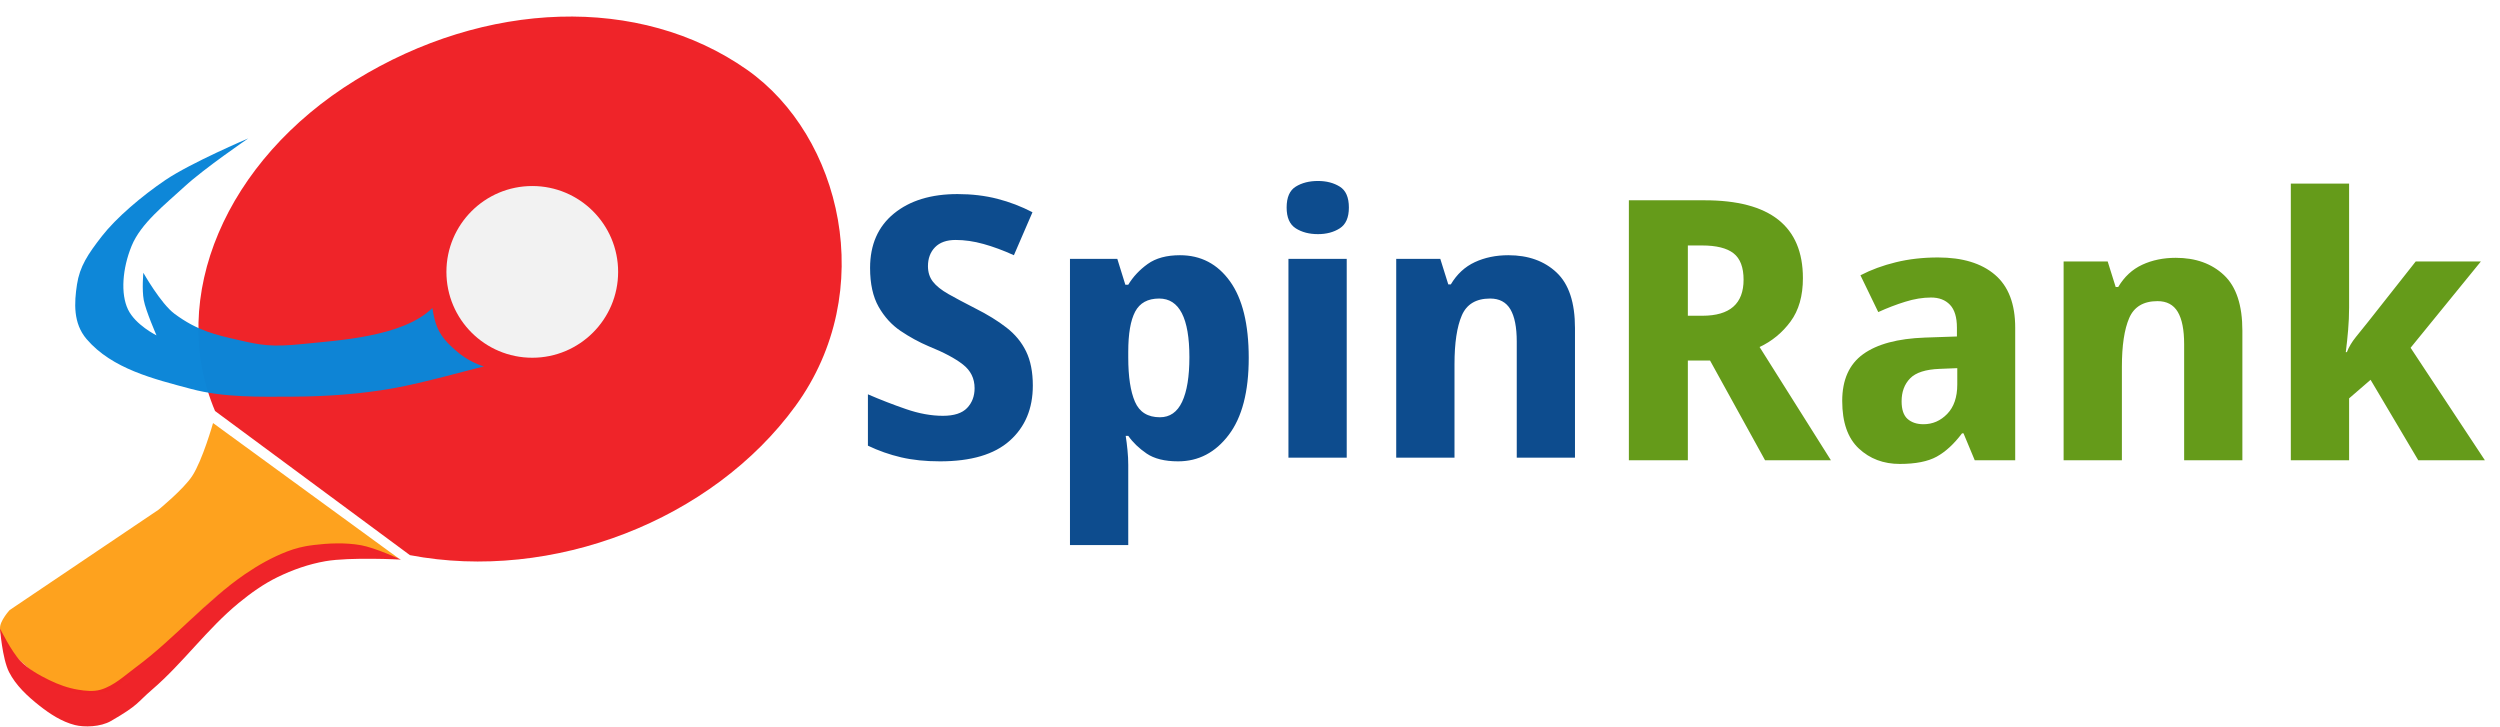
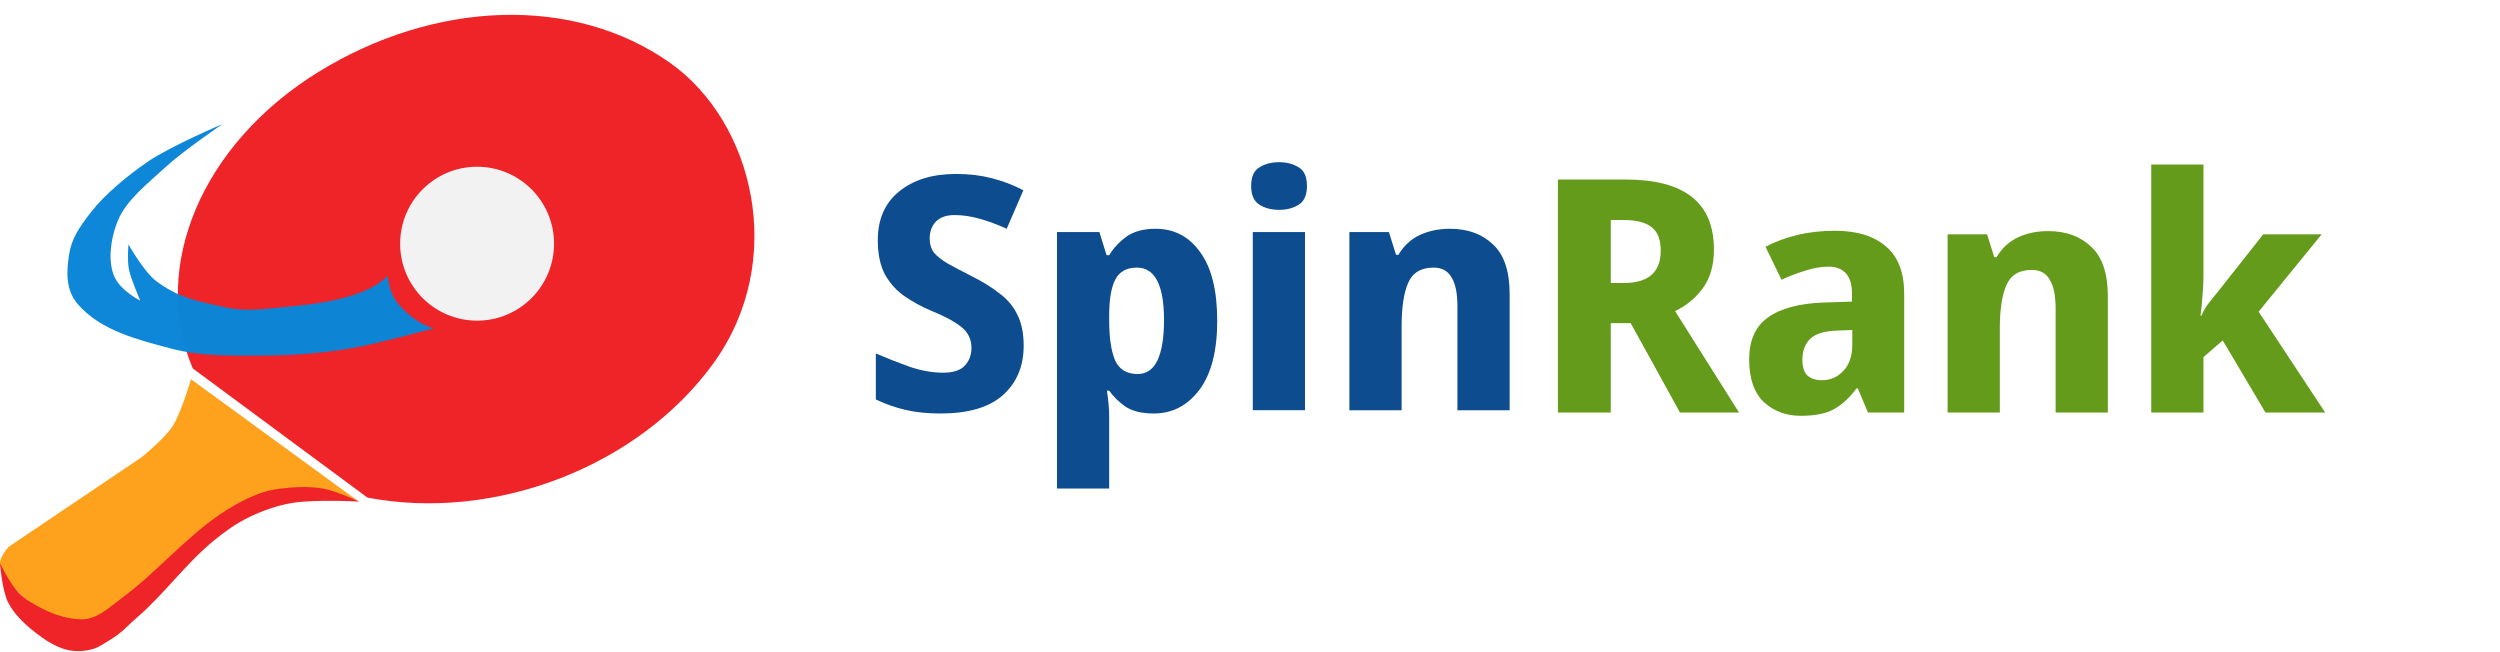
- <svg xmlns="http://www.w3.org/2000/svg" width="778.142" height="226.097" viewBox="0 0 778.142 226.097" shape-rendering="geometricPrecision" version="1.1" id="svg20">
+ <svg xmlns="http://www.w3.org/2000/svg" width="868.142" height="226.097" viewBox="0 0 868.142 226.097" shape-rendering="geometricPrecision" version="1.1" id="svg20">
  <defs id="defs24" />
  <g fill-rule="evenodd" id="g18" transform="translate(-10.48412,-28.51043)">
    <g id="g1290" transform="translate(-7.218398,7.445525)">
      <g id="g1297">
        <path d="m 48.474,236.533 c -3.196,1.004 -8.232,-0.067 -11.423,-1.087 -5.12,-1.637 -9.085,-5.064 -13.036,-8.707 -2.821,-2.601 -6.059,-6.195 -6.307,-10.024 -0.152,-2.35 3.011,-5.772 3.011,-5.772 l 46.297,-31.203 c 0,0 7.786,-6.361 10.5,-10.5 3.241,-4.944 6.5,-16.5 6.5,-16.5 l 58.053,42.333 -6.286,-2.243 -6.065,-1.407 -4.701,-0.683 c -5.072,-0.015 0.17,0.21 -5,0 -5.104,-0.278 -9.637,1.042 -12,2 l -6.245,2.629 c 0,0 -10.542,6.515 -15.377,10.365 -5.112,4.071 -14.321,13.391 -14.321,13.391 -5.517,6.132 -12.644,9.96 -13.868,11.441 -2.659,3.216 -5.077,6.458 -9.73,5.969 z" style="fill:#fea11c;fill-opacity:0.988" id="path8" />
        <path d="m 52.247,245.476 c -3.263,1.884 -8.325,2.004 -11.232,1.263 -4.047,-1.032 -7.719,-3.415 -11,-6 -3.707,-2.921 -7.359,-6.293 -9.5,-10.5 -2.112,-4.15 -2.81,-13.573 -2.81,-13.573 0,0 3.524,7.203 6.31,10.073 2.512,2.587 5.761,4.416 9,6 2.841,1.389 5.879,2.493 9,3 2.303,0.374 4.76,0.652 7,0 4.173,-1.215 7.505,-4.417 11,-7 11.979,-8.853 21.706,-20.588 34,-29 4.062,-2.779 8.41,-5.223 13,-7 2.563,-0.993 5.272,-1.666 8,-2 4.97,-0.608 10.089,-0.841 15.021,0.021 4.353,0.761 12.479,4.479 12.479,4.479 0,0 -15.78,-0.837 -23.5,0.5 -5.193,0.9 -10.265,2.684 -15,5 -4.319,2.112 -8.282,4.952 -12,8 -9.843,8.069 -17.34,18.712 -27,27 -4.706,4.037 -4.008,4.68 -12.768,9.737 z" style="fill:#ee2227;fill-opacity:0.988" id="path16" />
      </g>
      <path id="path511" style="font-variation-settings:'wdth' 75, 'wght' 800;fill:#ee2227;fill-opacity:0.988;stroke:#ff0000;stroke-width:10.322;stroke-opacity:0" transform="matrix(-0.9395452,0.342425,-0.3547985,-0.9349428,0,0)" d="m -26.27,-168.986 c 1.412,38.271 -30.704,72.222 -77.365,81.787 -46.662,9.565 -92.241,-5.206 -115.147,-38.678 -20.128,-29.412 -13.91,-78.839 22.982,-103.471 36.892,-24.632 90.331,-25.697 128.731,-2.564" />
      <circle style="font-variation-settings:'wdth' 75, 'wght' 800;fill:#f2f2f2;fill-rule:evenodd;stroke:#ff0000;stroke-width:9.4;stroke-opacity:0" id="path455" cx="183.376" cy="105.69" r="26.723" />
      <path d="m 109.09,144.523 c -10.672,0.044 -21.613,0.339 -31.926,-2.406 -11.599,-3.087 -24.577,-6.24 -32.5,-15.5 -4.236,-4.951 -3.866,-11.311 -3,-17 0.851,-5.595 3.356,-9.396 7.79,-15.086 4.433,-5.69 12.449,-12.502 19.71,-17.414 7.976,-5.395 25.809,-12.976 25.809,-12.976 0,0 -13.729,9.37 -19.809,14.976 -6.08,5.607 -13.612,11.432 -16.5,18.5 -2.888,7.068 -3.447,14.918 -1.126,19.764 2.321,4.846 8.876,8.072 8.876,8.072 0,0 -3.364,-7.682 -3.969,-10.992 -0.605,-3.31 -0.127,-8.499 -0.127,-8.499 0,0 5.409,9.582 9.7,12.771 7.18,5.337 12.961,6.581 19.977,8.18 6.566,1.497 9.918,2.296 20.168,1.203 10.251,-1.092 30.936,-2.082 40.117,-11.185 0.765,4.854 1.743,7.655 4.83,10.928 3.635,3.62 6.327,5.591 11.173,7.291 -4.678,1.038 -18.318,5.009 -28.284,6.784 -9.966,1.776 -20.571,2.545 -30.91,2.588 z" style="fill:#0b85d7;fill-opacity:0.984" id="path10" />
    </g>
    <g id="g2547" transform="translate(-13.90929,12.47226)">
-       <text xml:space="preserve" style="font-size:42.667px;font-family:Dyuthi;-inkscape-font-specification:'Dyuthi, @wght=800,wdth=75.0';font-variation-settings:'wdth' 75, 'wght' 800;fill:#ee2227;fill-opacity:0.988;fill-rule:evenodd;stroke:#ff0000;stroke-width:9.4;stroke-opacity:0" x="289.773" y="158.494" id="text1491-7">
-         <tspan id="tspan1489-7" x="289.773" y="158.494" style="font-style:normal;font-variant:normal;font-weight:bold;font-stretch:normal;font-size:113.333px;font-family:'Noto Sans Display';-inkscape-font-specification:'Noto Sans Display, Bold ';font-variant-ligatures:normal;font-variant-caps:normal;font-variant-numeric:normal;font-variant-east-asian:normal;fill:#0b4a8d;fill-opacity:0.988">Spin</tspan>
-       </text>
-       <text xml:space="preserve" style="font-size:42.667px;font-family:Dyuthi;-inkscape-font-specification:'Dyuthi, @wght=800,wdth=75.0';font-variation-settings:'wdth' 75, 'wght' 800;fill:#ee2227;fill-opacity:0.988;fill-rule:evenodd;stroke:#ff0000;stroke-width:9.4;stroke-opacity:0" x="522.436" y="159.301" id="text1491-6">
-         <tspan id="tspan1489-9" x="522.436" y="159.301" style="font-style:normal;font-variant:normal;font-weight:bold;font-stretch:normal;font-size:113.333px;font-family:'Noto Sans Display';-inkscape-font-specification:'Noto Sans Display, Bold ';font-variant-ligatures:normal;font-variant-caps:normal;font-variant-numeric:normal;font-variant-east-asian:normal;fill:#639a18;fill-opacity:0.988">Rank</tspan>
-       </text>
+       <g aria-label="Spin" id="text1491-7" style="font-size:42.667px;font-family:Dyuthi;-inkscape-font-specification:'Dyuthi, @wght=800,wdth=75.0';font-variation-settings:'wdth' 75, 'wght' 800;fill:#ee2227;fill-opacity:0.988;stroke:#ff0000;stroke-width:9.4;stroke-opacity:0">
+         <g id="path854">
+           <path style="color:#000000;-inkscape-font-specification:'Noto Sans Display, Bold ';fill:#0b4a8d;stroke:none;stroke-opacity:1;-inkscape-stroke:none" d="m 379.873,136.054 q 0,10.767 -7.253,17.227 -7.14,6.347 -21.647,6.347 -6.8,0 -12.127,-1.247 -5.327,-1.247 -10.313,-3.627 v -15.98 q 5.78,2.493 11.787,4.647 6.12,2.04 11.56,2.04 5.213,0 7.48,-2.38 2.38,-2.493 2.38,-6.233 0,-4.533 -3.627,-7.367 -3.627,-2.833 -10.653,-5.667 -4.533,-1.927 -8.727,-4.76 -4.193,-2.833 -6.913,-7.48 -2.607,-4.76 -2.607,-12.127 0,-10.88 7.367,-16.887 7.48,-6.12 19.833,-6.12 6.687,0 12.353,1.473 5.78,1.473 10.993,4.193 l -5.78,13.373 q -4.987,-2.267 -9.52,-3.513 -4.42,-1.247 -8.613,-1.247 -4.193,0 -6.46,2.267 -2.153,2.267 -2.153,5.893 0,2.833 1.473,4.873 1.587,1.927 4.873,3.853 3.287,1.813 8.387,4.42 5.667,2.833 9.633,6.007 4.08,3.06 6.12,7.367 2.153,4.307 2.153,10.653 z" id="path865" />
+           <path style="color:#000000;-inkscape-font-specification:'Noto Sans Display, Bold ';fill:#ff0000;fill-opacity:0;stroke:none;stroke-opacity:1;-inkscape-stroke:none" d="m 356.412,71.742 c -9.012,10e-7 -16.841,2.299 -22.809,7.182 -5.984,4.883 -9.09,12.212 -9.09,20.523 0,5.465 0.955,10.316 3.184,14.385 l 0.033,0.059 0.033,0.059 c 2.135,3.647 4.945,6.708 8.338,9 3.037,2.052 6.214,3.787 9.52,5.191 l 0.041,0.016 0.039,0.018 c 4.441,1.791 7.661,3.562 9.518,5.012 1.459,1.14 1.82,1.893 1.82,3.662 0,1.496 -0.304,2.175 -1.08,2.988 v 0.002 l -0.002,0.002 c -0.27,0.284 -1.318,0.922 -4.078,0.922 -3.026,0 -6.362,-0.57 -10.027,-1.787 -3.893,-1.397 -7.713,-2.901 -11.457,-4.516 l -6.561,-2.83 v 26.09 l 2.674,1.277 c 3.624,1.729 7.387,3.053 11.268,3.961 3.983,0.932 8.377,1.371 13.197,1.371 10.356,0 18.828,-2.254 24.77,-7.535 h 0.002 l 0.002,-0.002 c 5.804,-5.169 8.826,-12.503 8.826,-20.736 0,-4.743 -0.8,-9.02 -2.633,-12.707 -1.688,-3.544 -4.251,-6.605 -7.484,-9.039 -2.948,-2.348 -6.407,-4.494 -10.387,-6.484 l 0.037,0.018 c -3.333,-1.704 -6.049,-3.135 -8.164,-4.301 -1.795,-1.055 -2.897,-2.009 -3.459,-2.658 -0.338,-0.495 -0.549,-0.988 -0.549,-2.002 0,-1.445 0.281,-2.015 0.822,-2.6 0.485,-0.471 1.186,-0.859 3.09,-0.859 2.33,0 4.765,0.345 7.338,1.07 l 0.016,0.004 0.014,0.004 c 2.745,0.755 5.691,1.836 8.822,3.26 l 4.359,1.982 9.412,-21.779 -3.873,-2.021 c -3.792,-1.978 -7.796,-3.507 -11.984,-4.576 l -0.008,-0.002 c -4.211,-1.094 -8.729,-1.621 -13.529,-1.621 z m 0,9.398 c 4.113,0 7.83,0.453 11.172,1.322 l 0.01,0.004 0.012,0.002 c 2.074,0.529 4.061,1.228 6.006,2.018 l -2.186,5.059 c -1.907,-0.724 -3.86,-1.595 -5.701,-2.102 -3.316,-0.934 -6.621,-1.422 -9.879,-1.422 -3.642,0 -7.247,1.107 -9.783,3.643 l -0.043,0.043 -0.041,0.043 c -2.298,2.419 -3.445,5.783 -3.445,9.131 0,2.704 0.776,5.428 2.363,7.625 l 0.088,0.121 0.094,0.115 c 1.581,1.92 3.629,3.457 6.125,4.92 l 0.053,0.031 0.053,0.029 c 2.257,1.245 5.091,2.738 8.52,4.49 l 0.018,0.01 0.019,0.01 c 3.542,1.771 6.474,3.613 8.799,5.473 l 0.057,0.045 0.059,0.045 c 2.174,1.631 3.668,3.454 4.693,5.619 l 0.021,0.045 0.021,0.045 c 1.023,2.045 1.658,4.851 1.658,8.551 0,6.122 -1.813,10.273 -5.68,13.717 -3.579,3.179 -9.539,5.156 -18.521,5.156 -4.246,0 -7.936,-0.393 -11.055,-1.123 -2.286,-0.535 -4.501,-1.305 -6.686,-2.186 v -5.943 c 1.837,0.718 3.634,1.5 5.502,2.17 l 0.049,0.018 0.051,0.016 c 4.476,1.492 8.831,2.281 13.045,2.281 4.189,0 8.129,-0.947 10.881,-3.834 l 0.002,-0.002 c 2.396,-2.511 3.678,-5.987 3.678,-9.477 0,-4.276 -2.058,-8.433 -5.434,-11.07 -2.979,-2.328 -6.861,-4.335 -11.789,-6.322 l 0.082,0.033 c -2.739,-1.164 -5.38,-2.602 -7.934,-4.328 -2.178,-1.471 -3.96,-3.384 -5.443,-5.896 -1.233,-2.275 -2.008,-5.487 -2.008,-9.816 0,-6.193 1.803,-10.118 5.637,-13.244 l 0.002,-0.002 0.004,-0.002 c 4.005,-3.277 9.396,-5.059 16.855,-5.059 z" id="path867" />
+         </g>
+         <g id="path856">
+           <path style="color:#000000;-inkscape-font-specification:'Noto Sans Display, Bold ';fill:#0b4a8d;stroke:none;stroke-opacity:1;-inkscape-stroke:none" d="m 425.659,95.481 q 9.747,0 15.527,8.16 5.893,8.047 5.893,23.8 0,15.753 -6.233,24.027 -6.233,8.16 -15.753,8.16 -6.233,0 -9.86,-2.38 -3.513,-2.493 -5.667,-5.553 h -0.793 q 0.34,2.153 0.567,4.533 0.227,2.267 0.227,4.533 v 24.933 H 391.433 V 96.615 h 14.733 l 2.493,8.047 h 0.907 q 2.267,-3.74 6.007,-6.46 3.853,-2.72 10.087,-2.72 z m -6.46,13.487 q -5.327,0 -7.48,4.08 -2.153,4.08 -2.153,12.467 v 1.813 q 0,8.953 2.04,13.827 2.153,4.76 7.82,4.76 4.647,0 6.913,-4.76 2.267,-4.873 2.267,-13.94 0,-18.247 -9.407,-18.247 z" id="path871" />
+           <path style="color:#000000;-inkscape-font-specification:'Noto Sans Display, Bold ';fill:#ff0000;fill-opacity:0;stroke:none;stroke-opacity:1;-inkscape-stroke:none" d="m 425.66,90.781 c -4.839,0 -9.253,1.078 -12.797,3.58 l -0.027,0.02 -0.027,0.02 c -0.69,0.502 -1.256,1.116 -1.891,1.67 l -1.287,-4.156 h -22.898 v 98.48 h 27.533 v -28.363 c 3.134,1.593 6.774,2.297 10.826,2.297 7.689,0 14.632,-3.651 19.488,-10.008 l 0.01,-0.012 0.01,-0.012 c 5.018,-6.661 7.18,-15.733 7.18,-26.855 0,-11.07 -2.005,-20.002 -6.781,-26.543 -4.574,-6.439 -11.54,-10.117 -19.338,-10.117 z m 0,9.4 c 5.186,0 8.558,1.753 11.691,6.176 l 0.021,0.031 0.021,0.029 c 3.065,4.185 4.984,11.107 4.984,21.023 0,9.878 -1.993,16.821 -5.283,21.191 -0.001,0.002 -0.003,0.004 -0.004,0.006 -3.449,4.503 -7.006,6.289 -12,6.289 -3.524,0 -5.839,-0.691 -7.229,-1.588 -1.855,-1.33 -3.264,-2.731 -4.322,-4.195 1.833,0.88 3.819,1.471 5.885,1.471 4.703,0 9.109,-3.141 11.156,-7.439 l 0.01,-0.019 0.01,-0.019 c 1.981,-4.259 2.705,-9.486 2.705,-15.922 0,-6.486 -0.722,-11.664 -2.875,-15.84 -2.153,-4.175 -6.577,-7.107 -11.232,-7.107 -1.343,0 -2.662,0.243 -3.941,0.617 0.878,-1.021 1.858,-1.985 3.047,-2.854 1.593,-1.118 3.896,-1.85 7.355,-1.85 z m -29.527,1.133 h 6.568 l 2.494,8.047 h 3.48 c -0.379,0.493 -0.82,0.936 -1.113,1.492 -2.056,3.896 -2.697,8.667 -2.697,14.66 v 1.814 c 0,6.326 0.65,11.446 2.406,15.641 l 0.025,0.062 0.027,0.061 c 0.692,1.529 1.78,2.787 3.008,3.902 h -7.061 l 0.859,5.434 c 0.21,1.331 0.387,2.747 0.529,4.246 l 0.002,0.01 v 0.012 c 0.136,1.357 0.203,2.712 0.203,4.066 v 20.232 h -8.732 z m 23.066,12.354 c 1.616,0 1.894,0.109 2.877,2.016 0.983,1.907 1.83,5.853 1.83,11.531 0,5.641 -0.784,9.696 -1.822,11.938 -0.962,2.016 -1.173,2.062 -2.658,2.062 -2.425,0 -2.731,-0.257 -3.502,-1.949 -0.953,-2.313 -1.658,-6.369 -1.658,-11.937 v -1.814 c 10e-6,-5.189 0.796,-8.727 1.611,-10.271 0.689,-1.305 0.971,-1.574 3.322,-1.574 z" id="path873" />
+         </g>
+         <g id="path858">
+           <path style="color:#000000;-inkscape-font-specification:'Noto Sans Display, Bold ';fill:#0b4a8d;stroke:none;stroke-opacity:1;-inkscape-stroke:none" d="m 468.613,72.361 q 3.967,0 6.8,1.813 2.833,1.7 2.833,6.46 0,4.647 -2.833,6.46 -2.833,1.813 -6.8,1.813 -4.08,0 -6.913,-1.813 -2.833,-1.813 -2.833,-6.46 0,-4.76 2.833,-6.46 2.833,-1.813 6.913,-1.813 z m 8.953,24.253 V 158.494 H 459.433 V 96.615 Z" id="path877" />
+           <path style="color:#000000;-inkscape-font-specification:'Noto Sans Display, Bold ';fill:#ff0000;fill-opacity:0;stroke:none;stroke-opacity:1;-inkscape-stroke:none" d="m 468.613,67.662 c -3.392,0 -6.645,0.792 -9.385,2.527 -3.505,2.141 -5.062,6.363 -5.062,10.445 0,4.053 1.576,8.227 5,10.418 0.611,0.391 1.329,0.564 1.988,0.861 h -6.422 v 71.279 h 27.533 V 91.914 h -4.699 -1.596 c 0.655,-0.298 1.366,-0.472 1.975,-0.861 3.424,-2.191 5,-6.365 5,-10.418 0,-4.082 -1.557,-8.304 -5.062,-10.445 -2.716,-1.72 -5.933,-2.527 -9.27,-2.527 z m 0,9.398 c 1.928,0 3.216,0.4 4.266,1.072 l 0.057,0.037 0.059,0.035 c 0.229,0.138 0.553,0.189 0.553,2.43 0,2.142 -0.314,2.276 -0.668,2.502 -1.05,0.672 -2.337,1.07 -4.266,1.07 -2.024,0 -3.355,-0.414 -4.381,-1.07 -0.354,-0.226 -0.666,-0.359 -0.666,-2.502 0,-2.241 0.321,-2.292 0.551,-2.43 l 0.059,-0.035 0.057,-0.037 c 1.026,-0.657 2.357,-1.072 4.381,-1.072 z m -4.48,24.254 h 8.732 v 52.48 h -8.732 z" id="path879" />
+         </g>
+         <g id="path860">
+           <path style="color:#000000;-inkscape-font-specification:'Noto Sans Display, Bold ';fill:#0b4a8d;stroke:none;stroke-opacity:1;-inkscape-stroke:none" d="m 527.886,95.481 q 9.293,0 14.96,5.44 5.78,5.327 5.78,17.227 v 40.347 H 530.492 V 122.341 q 0,-6.687 -2.04,-9.973 -1.927,-3.4 -6.233,-3.4 -6.573,0 -8.84,5.327 -2.267,5.213 -2.267,15.073 v 29.127 H 492.979 V 96.615 h 13.713 l 2.493,7.933 h 0.793 q 2.833,-4.76 7.48,-6.913 4.647,-2.153 10.427,-2.153 z" id="path883" />
+           <path style="color:#000000;-inkscape-font-specification:'Noto Sans Display, Bold ';fill:#ff0000;fill-opacity:0;stroke:none;stroke-opacity:1;-inkscape-stroke:none" d="m 527.887,90.781 c -4.437,0 -8.632,0.842 -12.404,2.59 -1.47,0.681 -2.807,1.58 -4.072,2.576 l -1.268,-4.033 H 488.279 v 71.279 h 27.533 v -33.826 c 0,-6.213 0.798,-10.717 1.877,-13.199 l 0.008,-0.016 0.006,-0.018 c 0.87,-2.045 1.403,-2.467 4.516,-2.467 1.634,0 1.601,0.058 2.145,1.018 l 0.047,0.082 0.049,0.078 c 0.607,0.978 1.334,3.516 1.334,7.496 v 40.852 h 27.533 v -45.045 c 0,-8.676 -2.155,-15.917 -7.268,-20.65 -4.7,-4.49 -11.079,-6.717 -18.172,-6.717 z m 0,9.4 c 5.278,0 8.851,1.393 11.703,4.131 l 0.035,0.033 0.035,0.031 c 2.571,2.369 4.266,6.599 4.266,13.771 v 35.646 h -8.732 V 122.342 c 0,-4.886 -0.632,-8.961 -2.695,-12.346 -2.038,-3.538 -6.195,-5.729 -10.279,-5.729 -2.781,0 -5.483,0.774 -7.775,2.146 1.383,-2.109 2.958,-3.573 4.992,-4.516 2.423,-1.123 5.181,-1.717 8.451,-1.717 z m -30.207,1.133 h 5.562 l 2.494,7.934 h 5.357 c -0.82,0.958 -1.53,2.016 -2.035,3.201 -1.934,4.464 -2.646,9.999 -2.646,16.918 v 24.428 h -8.732 z" id="path885" />
+         </g>
+       </g>
+       <g aria-label="Rank" id="text1491-6" style="font-size:42.667px;font-family:Dyuthi;-inkscape-font-specification:'Dyuthi, @wght=800,wdth=75.0';font-variation-settings:'wdth' 75, 'wght' 800;fill:#ee2227;fill-opacity:0.988;stroke:#ff0000;stroke-width:9.4;stroke-opacity:0">
+         <g id="path887">
+           <path style="color:#000000;-inkscape-font-specification:'Noto Sans Display, Bold ';fill:#639a18;stroke:none;stroke-opacity:1;-inkscape-stroke:none" d="m 588.963,78.381 q 30.6,0 30.6,24.253 0,8.273 -3.853,13.487 -3.853,5.213 -9.633,7.933 l 22.213,35.247 h -20.513 l -17.113,-31.053 h -6.913 v 31.053 H 565.39 V 78.381 Z m -0.793,14.053 h -4.42 v 21.873 h 4.533 q 12.807,0 12.807,-11.22 0,-5.78 -3.173,-8.16 -3.06,-2.493 -9.747,-2.493 z" id="path898" />
+           <path style="color:#000000;-inkscape-font-specification:'Noto Sans Display, Bold ';fill:#ff0000;fill-opacity:0;stroke:none;stroke-opacity:1;-inkscape-stroke:none" d="M 560.689,73.682 V 164 h 27.76 V 133.969 L 605,164 h 31.807 l -24.271,-38.514 c 2.605,-1.846 5.015,-3.95 6.953,-6.572 3.275,-4.431 4.775,-10.034 4.775,-16.279 0,-9.073 -3.136,-16.883 -9.432,-21.873 -6.295,-4.99 -15.048,-7.08 -25.869,-7.08 z m 9.4,9.4 h 18.873 c 9.579,0 16.127,1.95 20.031,5.045 3.905,3.095 5.869,7.412 5.869,14.508 0,4.786 -1.071,8.174 -2.934,10.693 -2.133,2.886 -4.685,4.981 -7.855,6.473 l -4.809,2.264 20.506,32.537 h -9.219 l -17.113,-31.055 h -14.391 v 31.055 h -8.959 z m 8.959,4.652 v 31.273 h 9.234 c 4.955,0 9.399,-1.077 12.701,-3.971 3.303,-2.893 4.805,-7.315 4.805,-11.949 0,-4.685 -1.467,-9.175 -4.996,-11.863 -3.328,-2.666 -7.624,-3.49 -12.623,-3.49 z m 9.4,9.43 c 3.654,0.048 5.78,0.821 6.498,1.406 l 0.074,0.061 0.074,0.057 c 0.655,0.491 1.293,1.407 1.293,4.4 0,2.846 -0.631,4.032 -1.598,4.879 -0.947,0.83 -2.892,1.591 -6.342,1.621 z" id="path900" />
+         </g>
+         <g id="path889">
+           <path style="color:#000000;-inkscape-font-specification:'Noto Sans Display, Bold ';fill:#639a18;stroke:none;stroke-opacity:1;-inkscape-stroke:none" d="m 661.609,96.174 q 11.447,0 17.68,5.44 6.347,5.327 6.347,16.433 v 41.253 h -12.58 l -3.513,-8.387 h -0.453 q -3.74,4.987 -7.933,7.253 -4.08,2.267 -11.447,2.267 -7.593,0 -12.807,-4.76 -5.1,-4.873 -5.1,-14.847 0,-9.86 6.46,-14.507 6.573,-4.76 19.267,-5.213 l 9.973,-0.34 v -2.72 q 0,-4.873 -2.153,-7.14 -2.153,-2.267 -5.893,-2.267 -3.853,0 -8.047,1.36 -4.193,1.247 -8.387,3.173 l -5.553,-11.447 q 4.987,-2.607 10.993,-4.08 6.12,-1.473 13.147,-1.473 z m 0.567,34.68 q -6.573,0.227 -9.293,2.947 -2.607,2.72 -2.607,7.14 0,3.853 1.813,5.553 1.927,1.587 4.987,1.587 4.307,0 7.367,-3.173 3.173,-3.287 3.173,-9.18 v -5.1 z" id="path904" />
+           <path style="color:#000000;-inkscape-font-specification:'Noto Sans Display, Bold ';fill:#ff0000;fill-opacity:0;stroke:none;stroke-opacity:1;-inkscape-stroke:none" d="m 661.609,91.475 c -5.013,0 -9.768,0.525 -14.246,1.604 l -0.01,0.002 -0.01,0.002 c -4.335,1.063 -8.362,2.552 -12.051,4.48 l -4.043,2.113 9.553,19.691 4.182,-1.922 c 2.605,-1.197 5.192,-2.175 7.764,-2.939 l 0.057,-0.016 0.055,-0.018 c 2.394,-0.776 4.58,-1.131 6.596,-1.131 1.544,0 1.987,0.277 2.486,0.803 0.187,0.197 0.458,0.965 0.65,2.088 l -5.227,0.178 h -0.004 c -9.014,0.322 -16.356,2.127 -21.844,6.096 -7.6e-4,5.5e-4 -0.001,0.001 -0.002,0.002 -5.584,4.018 -8.412,10.722 -8.412,18.32 0,7.45 1.995,13.889 6.553,18.244 l 0.037,0.037 0.041,0.035 c 4.315,3.939 9.93,5.99 15.975,5.99 5.38,0 9.937,-0.763 13.701,-2.846 1.578,-0.855 3.043,-1.974 4.459,-3.209 L 669.93,164 h 20.406 v -45.953 c 0,-8.283 -2.557,-15.416 -7.998,-20.002 -5.226,-4.541 -12.373,-6.57 -20.729,-6.57 z m 0,9.4 c 6.887,0 11.508,1.592 14.59,4.281 l 0.033,0.029 0.035,0.029 c 2.999,2.517 4.668,6.323 4.668,12.832 v 36.555 h -4.752 l -3.514,-8.387 h -3.35 c 2.01,-2.962 2.996,-6.604 2.996,-10.486 v -10 l -10.303,0.428 c -0.011,3.9e-4 -0.022,0.002 -0.033,0.002 -4.993,0.176 -9.323,1.22 -12.422,4.318 l -0.035,0.037 -0.033,0.035 c -2.618,2.732 -3.914,6.522 -3.914,10.393 0,3.306 0.797,6.637 3.299,8.982 l 0.109,0.102 0.117,0.098 c 2.227,1.834 5.122,2.658 7.975,2.658 1.642,0 3.243,-0.35 4.781,-0.883 -0.999,0.887 -1.983,1.62 -2.936,2.135 l -0.025,0.012 -0.023,0.014 c -1.67,0.928 -4.735,1.676 -9.164,1.676 -4.055,0 -6.962,-1.116 -9.586,-3.492 -2.225,-2.145 -3.621,-5.592 -3.621,-11.414 0,-5.547 1.479,-8.514 4.506,-10.691 l 0.006,-0.004 0.006,-0.006 c 3.274,-2.371 8.77,-4.039 16.67,-4.322 l 14.514,-0.494 v -7.264 c 0,-3.941 -0.853,-7.646 -3.447,-10.377 -2.371,-2.496 -5.858,-3.729 -9.301,-3.729 -3.099,0 -6.254,0.548 -9.428,1.57 -1.556,0.464 -3.097,1.167 -4.645,1.758 l -1.564,-3.225 c 1.817,-0.703 3.718,-1.329 5.76,-1.83 0.001,-3.5e-4 0.002,-0.002 0.004,-0.002 3.677,-0.883 7.679,-1.338 12.027,-1.338 z m 1.307,34.652 v 0.201 c 0,3.085 -0.715,4.733 -1.855,5.914 v 0.002 h -0.002 c -1.275,1.322 -2.266,1.736 -3.982,1.736 -1.103,0 -1.465,-0.221 -1.795,-0.463 0.018,0.011 -0.305,-0.271 -0.305,-1.977 0,-1.985 0.437,-2.95 1.264,-3.832 0.54,-0.523 2.373,-1.43 6.098,-1.559 h 0.018 0.016 z" id="path906" />
+         </g>
+         <g id="path891">
+           <path style="color:#000000;-inkscape-font-specification:'Noto Sans Display, Bold ';fill:#639a18;stroke:none;stroke-opacity:1;-inkscape-stroke:none" d="m 735.616,96.288 q 9.293,0 14.96,5.44 5.78,5.327 5.78,17.227 v 40.347 H 738.222 V 123.148 q 0,-6.687 -2.04,-9.973 -1.927,-3.4 -6.233,-3.4 -6.573,0 -8.84,5.327 -2.267,5.213 -2.267,15.073 v 29.127 H 700.709 V 97.421 h 13.713 l 2.493,7.933 h 0.793 q 2.833,-4.76 7.48,-6.913 4.647,-2.153 10.427,-2.153 z" id="path910" />
+           <path style="color:#000000;-inkscape-font-specification:'Noto Sans Display, Bold ';fill:#ff0000;fill-opacity:0;stroke:none;stroke-opacity:1;-inkscape-stroke:none" d="m 735.615,91.588 c -4.437,0 -8.63,0.84 -12.402,2.588 -1.471,0.682 -2.809,1.581 -4.074,2.578 l -1.268,-4.033 H 696.01 V 164 h 27.533 v -33.826 c 0,-6.213 0.798,-10.717 1.877,-13.199 l 0.006,-0.016 0.008,-0.018 c 0.87,-2.045 1.403,-2.467 4.516,-2.467 1.634,0 1.601,0.058 2.145,1.018 l 0.045,0.08 0.051,0.08 c 0.607,0.978 1.332,3.516 1.332,7.496 V 164 h 27.535 v -45.045 c 0,-8.674 -2.154,-15.913 -7.264,-20.646 -4.7,-4.493 -11.082,-6.721 -18.178,-6.721 z m 0,9.4 c 5.278,0 8.853,1.393 11.705,4.131 l 0.035,0.031 0.035,0.033 c 2.571,2.369 4.266,6.599 4.266,13.771 v 35.646 h -8.734 v -31.453 c 0,-4.886 -0.631,-8.961 -2.693,-12.346 -2.038,-3.538 -6.195,-5.729 -10.279,-5.729 -2.781,0 -5.483,0.774 -7.775,2.146 1.383,-2.109 2.958,-3.573 4.992,-4.516 2.423,-1.123 5.18,-1.717 8.449,-1.717 z m -30.205,1.133 h 5.562 l 2.494,7.934 h 5.357 c -0.82,0.957 -1.53,2.013 -2.035,3.197 -1.935,4.465 -2.646,10.001 -2.646,16.922 v 24.428 h -8.732 z" id="path912" />
+         </g>
+         <g id="path893">
+           <path style="color:#000000;-inkscape-font-specification:'Noto Sans Display, Bold ';fill:#639a18;stroke:none;stroke-opacity:1;-inkscape-stroke:none" d="m 789.562,111.701 q 0,3.513 -0.34,7.027 -0.227,3.4 -0.68,6.913 h 0.34 q 0.907,-2.38 2.833,-4.76 1.927,-2.38 3.74,-4.647 l 14.847,-18.813 h 20.287 l -21.873,26.86 23.12,35.02 h -20.74 l -14.847,-25.047 -6.687,5.78 v 19.267 H 771.429 V 73.168 h 18.133 z" id="path916" />
+           <path style="color:#000000;-inkscape-font-specification:'Noto Sans Display, Bold ';fill:#ff0000;fill-opacity:0;stroke:none;stroke-opacity:1;-inkscape-stroke:none" d="M 766.729,68.467 V 164 h 27.533 v -21.816 l 0.809,-0.699 L 808.418,164 h 32.152 L 814.539,124.572 840.479,92.721 H 808.023 L 794.262,110.16 V 68.467 Z m 9.4,9.4 h 8.734 v 33.834 c 0,2.191 -0.106,4.382 -0.318,6.574 l -0.008,0.07 -0.004,0.068 c -0.144,2.166 -0.362,4.375 -0.652,6.625 l -0.684,5.303 h 8.924 l 1.152,-3.027 c 0.396,-1.039 1.066,-2.205 2.096,-3.477 1.29,-1.593 2.541,-3.149 3.756,-4.668 l 0.01,-0.012 13.445,-17.037 h 8.121 l -17.811,21.869 20.211,30.611 h -9.328 l -16.348,-27.578 -12.562,10.861 v 16.717 h -8.734 z m 17.783,41.174 -0.012,0.139 c 0.001,-0.013 7e-4,-0.026 0.002,-0.039 0.002,-0.033 0.008,-0.067 0.01,-0.1 z" id="path918" />
+         </g>
+       </g>
    </g>
  </g>
</svg>
